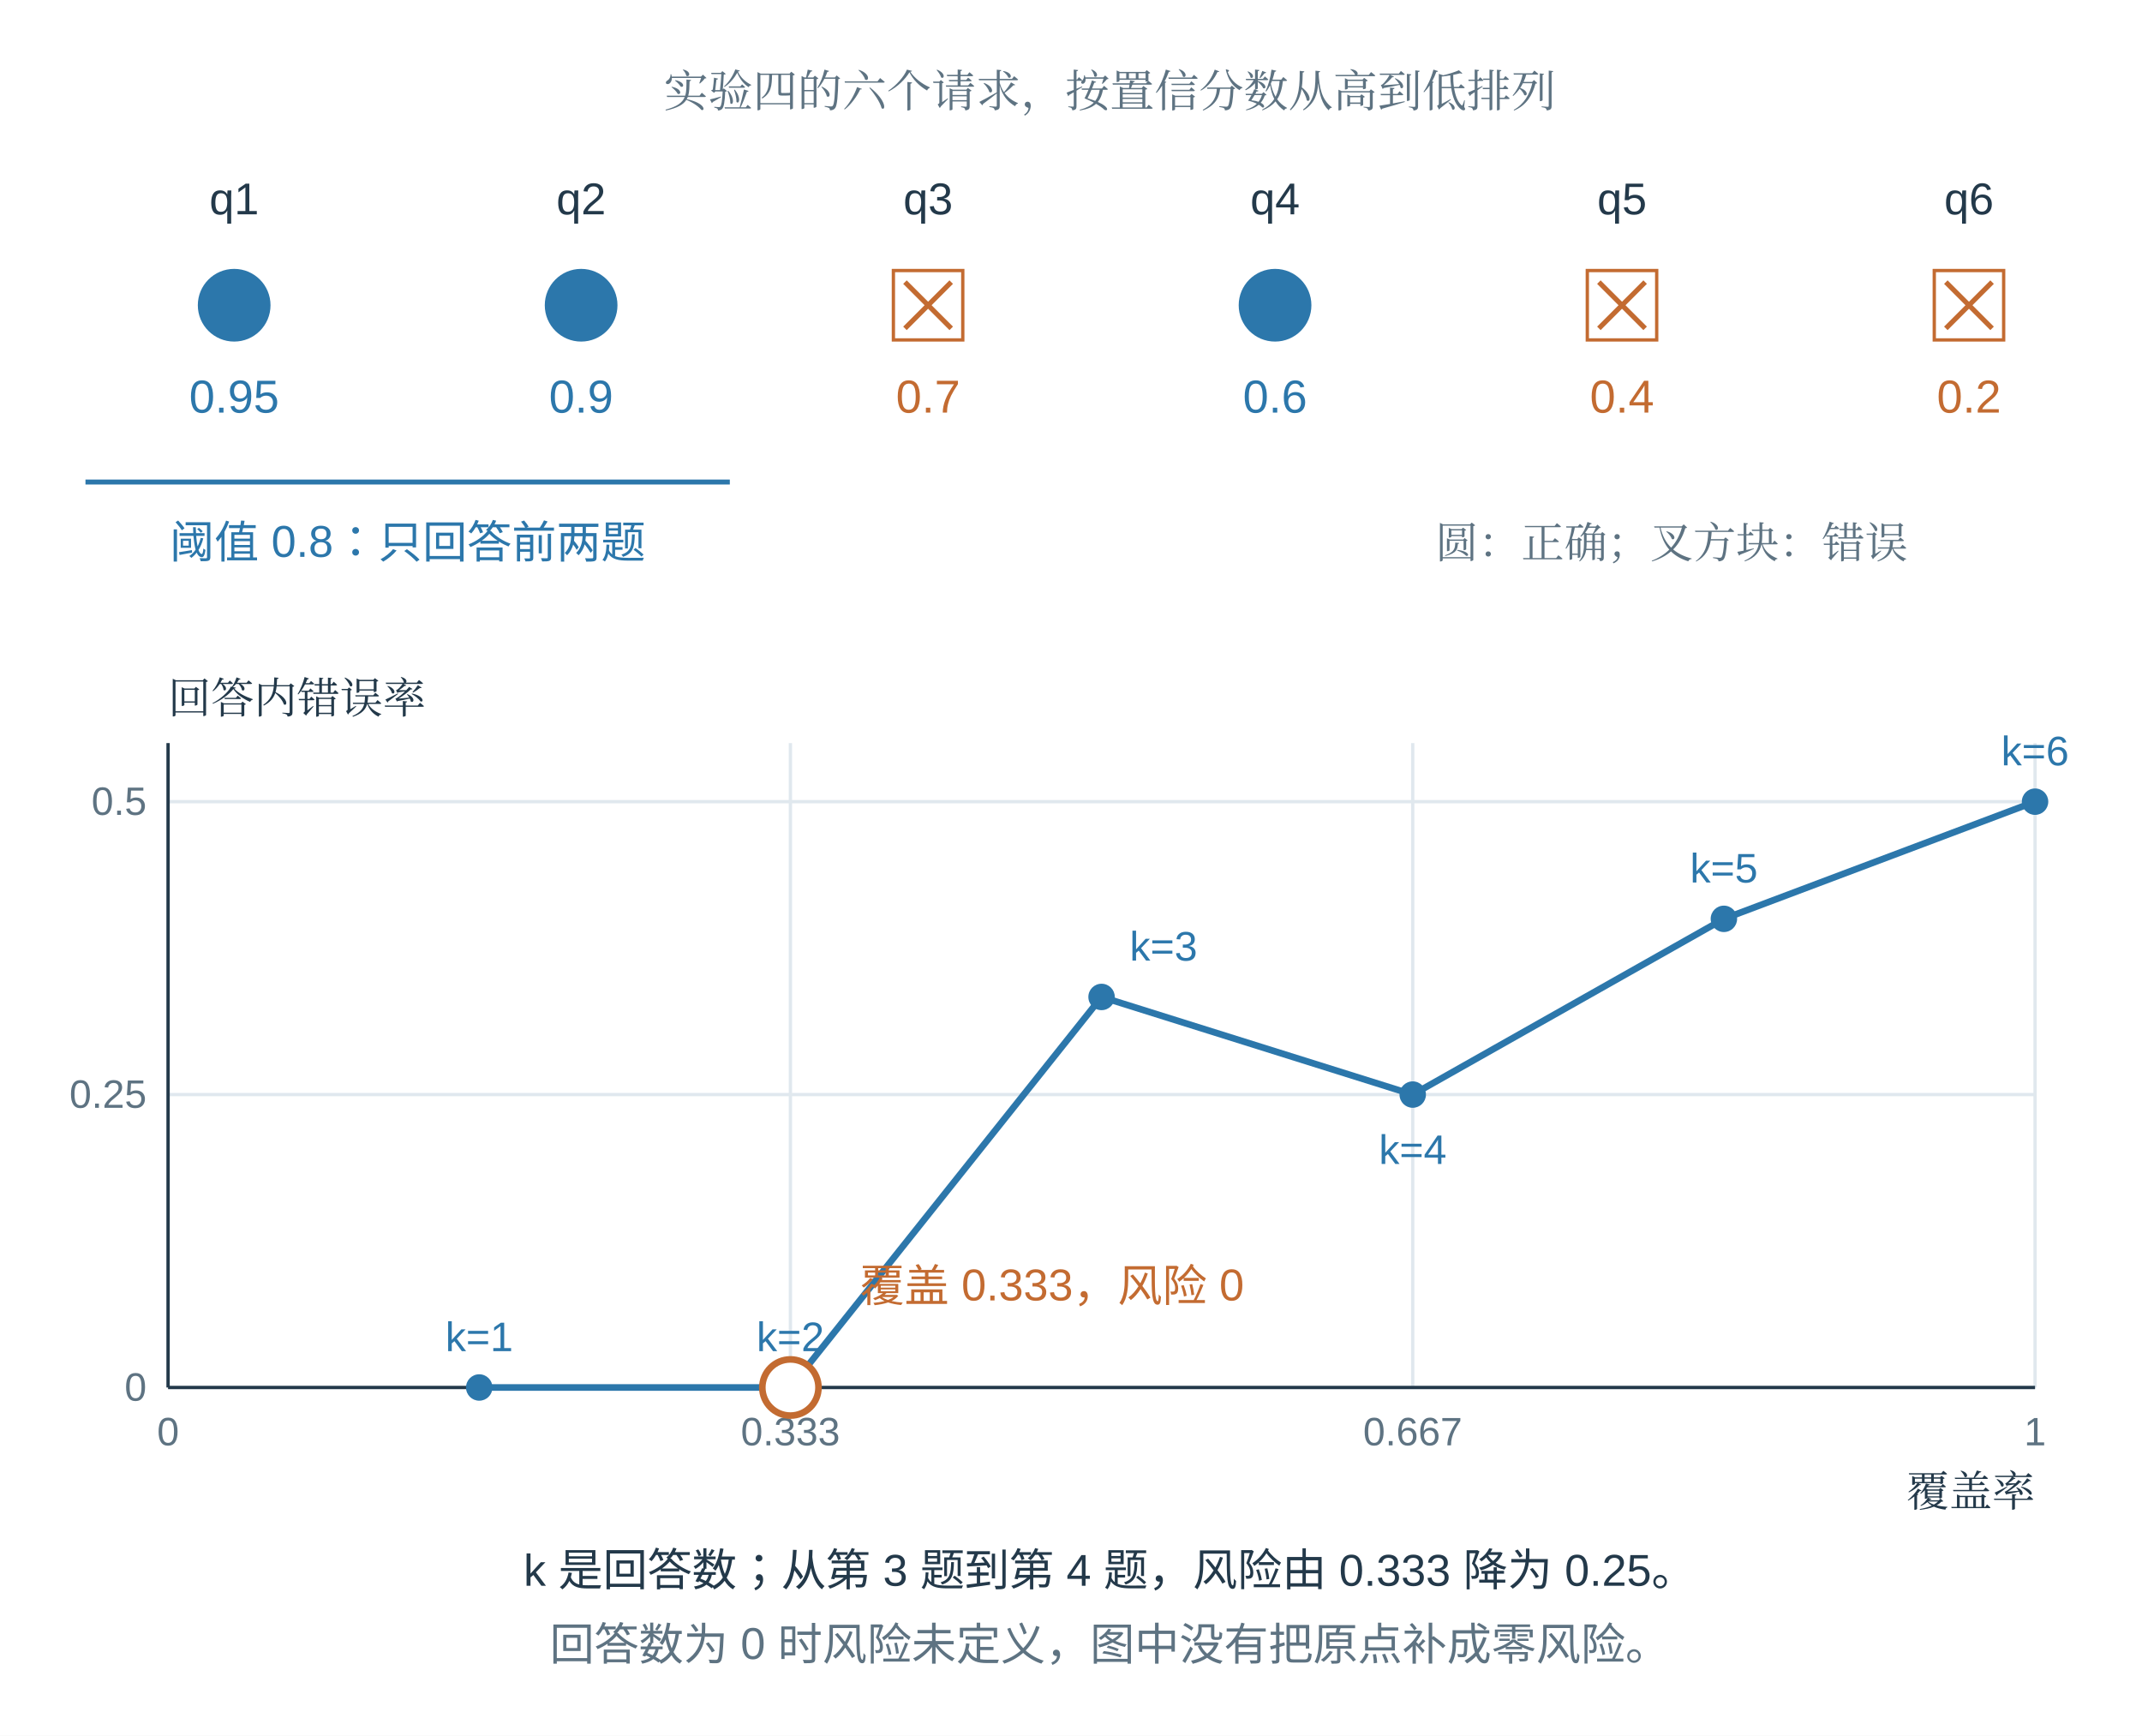
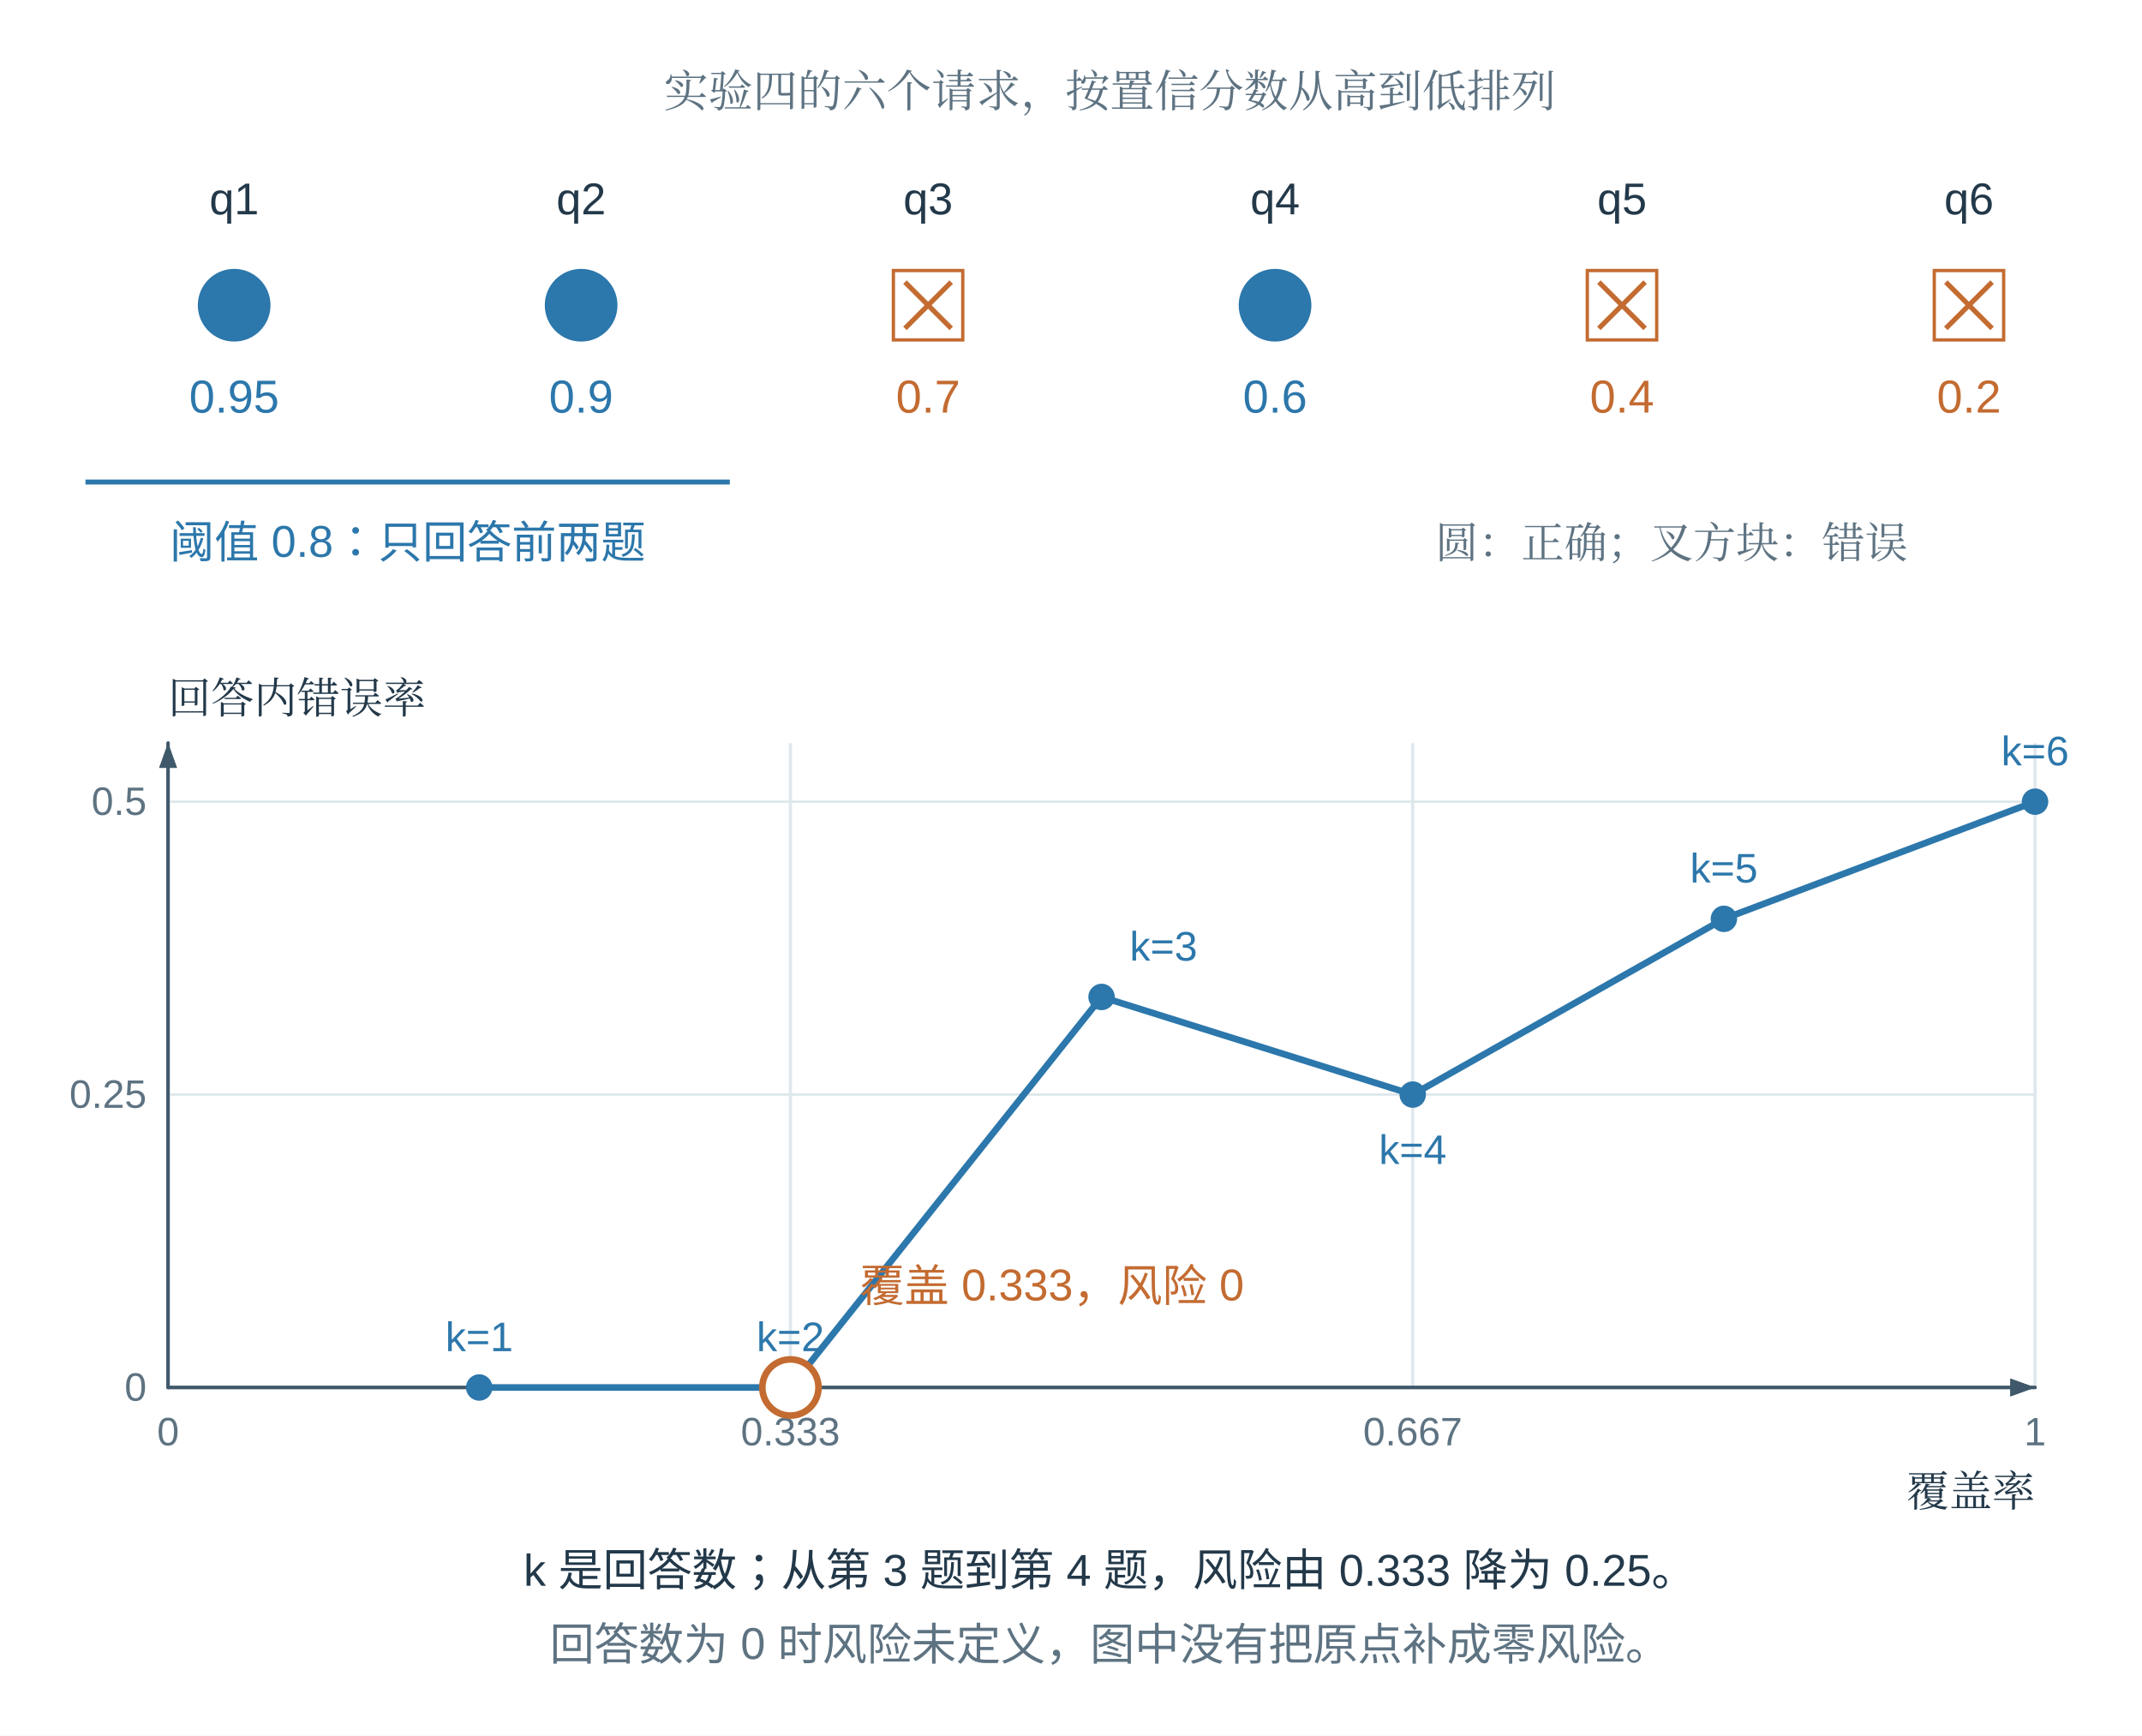
<svg xmlns="http://www.w3.org/2000/svg" width="1296.46" height="1050.46" viewBox="48.269 45.269 1296.46 1050.46" role="img" aria-labelledby="plate-title">
  <rect id="edition-paper" x="48.269" y="45.269" width="1296.46" height="1050.46" fill="#ffffff" />
  <svg id="edition-view" x="72" y="69" width="1249" height="1003" viewBox="72 69 1249 1003" overflow="hidden">
    <rect x="72" y="69" width="1249" height="1003" fill="#ffffff" />
    <rect width="1440" height="1090" fill="#ffffff" />
    <g font-family="Microsoft YaHei,Arial,sans-serif" fill="#23394a">
      <text x="720" y="110" font-size="27" fill="#5e7382" text-anchor="middle" font-family="SimSun, Noto Serif CJK SC, STSong, Microsoft YaHei, serif">实验四的六个请求，按置信分数从高到低排列</text>
      <text x="190" y="175" font-size="27" fill="#23394a" text-anchor="middle">q1</text>
      <circle cx="190" cy="230" r="22" fill="#2c77ab" />
      <text x="190" y="295" font-size="28" fill="#2c77ab" text-anchor="middle">0.95</text>
      <text x="400" y="175" font-size="27" fill="#23394a" text-anchor="middle">q2</text>
      <circle cx="400" cy="230" r="22" fill="#2c77ab" />
      <text x="400" y="295" font-size="28" fill="#2c77ab" text-anchor="middle">0.9</text>
      <text x="610" y="175" font-size="27" fill="#23394a" text-anchor="middle">q3</text>
      <rect x="589.0" y="209.0" width="42" height="42" fill="#ffffff" stroke="#c36b31" stroke-width="2" rx="0" />
      <line x1="596" y1="216" x2="624" y2="244" stroke="#c36b31" stroke-width="3" />
      <line x1="624" y1="216" x2="596" y2="244" stroke="#c36b31" stroke-width="3" />
      <text x="610" y="295" font-size="28" fill="#c36b31" text-anchor="middle">0.7</text>
      <text x="820" y="175" font-size="27" fill="#23394a" text-anchor="middle">q4</text>
      <circle cx="820" cy="230" r="22" fill="#2c77ab" />
      <text x="820" y="295" font-size="28" fill="#2c77ab" text-anchor="middle">0.6</text>
      <text x="1030" y="175" font-size="27" fill="#23394a" text-anchor="middle">q5</text>
      <rect x="1009.0" y="209.0" width="42" height="42" fill="#ffffff" stroke="#c36b31" stroke-width="2" rx="0" />
      <line x1="1016" y1="216" x2="1044" y2="244" stroke="#c36b31" stroke-width="3" />
      <line x1="1044" y1="216" x2="1016" y2="244" stroke="#c36b31" stroke-width="3" />
      <text x="1030" y="295" font-size="28" fill="#c36b31" text-anchor="middle">0.4</text>
      <text x="1240" y="175" font-size="27" fill="#23394a" text-anchor="middle">q6</text>
      <rect x="1219.0" y="209.0" width="42" height="42" fill="#ffffff" stroke="#c36b31" stroke-width="2" rx="0" />
      <line x1="1226" y1="216" x2="1254" y2="244" stroke="#c36b31" stroke-width="3" />
      <line x1="1254" y1="216" x2="1226" y2="244" stroke="#c36b31" stroke-width="3" />
      <text x="1240" y="295" font-size="28" fill="#c36b31" text-anchor="middle">0.2</text>
      <line x1="100" y1="337" x2="490" y2="337" stroke="#2c77ab" stroke-width="3" />
      <text x="295" y="383" font-size="27" fill="#2c77ab" text-anchor="middle">阈值 0.8：只回答前两题</text>
      <text x="1060" y="383" font-size="26" fill="#5e7382" text-anchor="middle" font-family="SimSun, Noto Serif CJK SC, STSong, Microsoft YaHei, serif">圆：正确；叉方块：错误</text>
-       <line x1="150.0" y1="495" x2="150.0" y2="885" stroke="#e0e8ee" stroke-width="2" />
+       <line x1="150.0" y1="495" x2="150.0" y2="885" stroke="#40596a" stroke-width="2" stroke-linecap="round" />
      <text x="150.0" y="920" font-size="24" fill="#5e7382" text-anchor="middle">0</text>
      <line x1="526.667" y1="495" x2="526.667" y2="885" stroke="#e0e8ee" stroke-width="2" />
      <text x="526.667" y="920" font-size="24" fill="#5e7382" text-anchor="middle">0.333</text>
      <line x1="903.333" y1="495" x2="903.333" y2="885" stroke="#e0e8ee" stroke-width="2" />
      <text x="903.333" y="920" font-size="24" fill="#5e7382" text-anchor="middle">0.667</text>
      <line x1="1280.0" y1="495" x2="1280.0" y2="885" stroke="#e0e8ee" stroke-width="2" />
      <text x="1280.0" y="920" font-size="24" fill="#5e7382" text-anchor="middle">1</text>
-       <line x1="150" y1="885.0" x2="1280" y2="885.0" stroke="#e0e8ee" stroke-width="2" />
+       <line x1="150" y1="885.0" x2="1280" y2="885.0" stroke="#40596a" stroke-width="2" stroke-linecap="round" />
+       <path d="M1280 885 L1265 879.6 L1265 890.4Z M150 495 L144.6 510 L155.4 510Z" fill="#40596a" stroke="none" pointer-events="none" />
      <text x="137" y="893.0" font-size="24" fill="#5e7382" text-anchor="end">0</text>
-       <line x1="150" y1="707.727" x2="1280" y2="707.727" stroke="#e0e8ee" stroke-width="2" />
+       <line x1="150" y1="707.727" x2="1280" y2="707.727" stroke="#dce7e9" stroke-width="1.4" />
      <text x="137" y="715.727" font-size="24" fill="#5e7382" text-anchor="end">0.25</text>
-       <line x1="150" y1="530.455" x2="1280" y2="530.455" stroke="#e0e8ee" stroke-width="2" />
+       <line x1="150" y1="530.455" x2="1280" y2="530.455" stroke="#dce7e9" stroke-width="1.4" />
      <text x="137" y="538.455" font-size="24" fill="#5e7382" text-anchor="end">0.5</text>
-       <line x1="150" y1="885" x2="1280" y2="885" stroke="#23394a" stroke-width="2" />
-       <line x1="150" y1="495" x2="150" y2="885" stroke="#23394a" stroke-width="2" />
+       <line x1="150" y1="885" x2="1280" y2="885" stroke="#40596a" stroke-width="2" stroke-linecap="round" />
+       <line x1="150" y1="495" x2="150" y2="885" stroke="#40596a" stroke-width="2" stroke-linecap="round" />
+       <path d="M1280 885 L1265 879.6 L1265 890.4Z M150 495 L144.6 510 L155.4 510Z" fill="#40596a" stroke="none" pointer-events="none" />
      <text x="1280" y="957" font-size="26" fill="#23394a" text-anchor="end" font-family="SimSun, Noto Serif CJK SC, STSong, Microsoft YaHei, serif">覆盖率</text>
      <text x="150" y="477" font-size="26" fill="#23394a" text-anchor="start" font-family="SimSun, Noto Serif CJK SC, STSong, Microsoft YaHei, serif">回答内错误率</text>
      <polyline points="338.333,885.000 526.667,885.000 715.000,648.636 903.333,707.727 1091.667,601.364 1280.000,530.455" fill="none" stroke="#2c77ab" stroke-width="4" opacity="1" />
      <circle cx="338.333" cy="885.0" r="8" fill="#2c77ab" />
      <text x="338.333" y="863.0" font-size="25" fill="#2c77ab" text-anchor="middle">k=1</text>
      <circle cx="526.667" cy="885.0" r="8" fill="#2c77ab" />
      <text x="526.667" y="863.0" font-size="25" fill="#2c77ab" text-anchor="middle">k=2</text>
      <circle cx="715.0" cy="648.636" r="8" fill="#2c77ab" />
      <text x="732.0" y="626.636" font-size="25" fill="#2c77ab" text-anchor="start">k=3</text>
      <circle cx="903.333" cy="707.727" r="8" fill="#2c77ab" />
      <text x="903.333" y="749.727" font-size="25" fill="#2c77ab" text-anchor="middle">k=4</text>
      <circle cx="1091.667" cy="601.364" r="8" fill="#2c77ab" />
      <text x="1091.667" y="579.364" font-size="25" fill="#2c77ab" text-anchor="middle">k=5</text>
      <circle cx="1280.0" cy="530.455" r="8" fill="#2c77ab" />
      <text x="1280.0" y="508.455" font-size="25" fill="#2c77ab" text-anchor="middle">k=6</text>
      <circle cx="526.667" cy="885.0" r="17" fill="#ffffff" stroke="#c36b31" stroke-width="4" />
      <text x="568.667" y="833.0" font-size="27" fill="#c36b31" text-anchor="start">覆盖 0.333，风险 0</text>
      <text x="720" y="1005" font-size="27" fill="#23394a" text-anchor="middle">k 是回答数；从第 3 题到第 4 题，风险由 0.333 降为 0.25。</text>
      <text x="720" y="1050" font-size="27" fill="#5e7382" text-anchor="middle">回答数为 0 时风险未定义，图中没有把原点补成零风险。</text>
    </g>
  </svg>
</svg>
